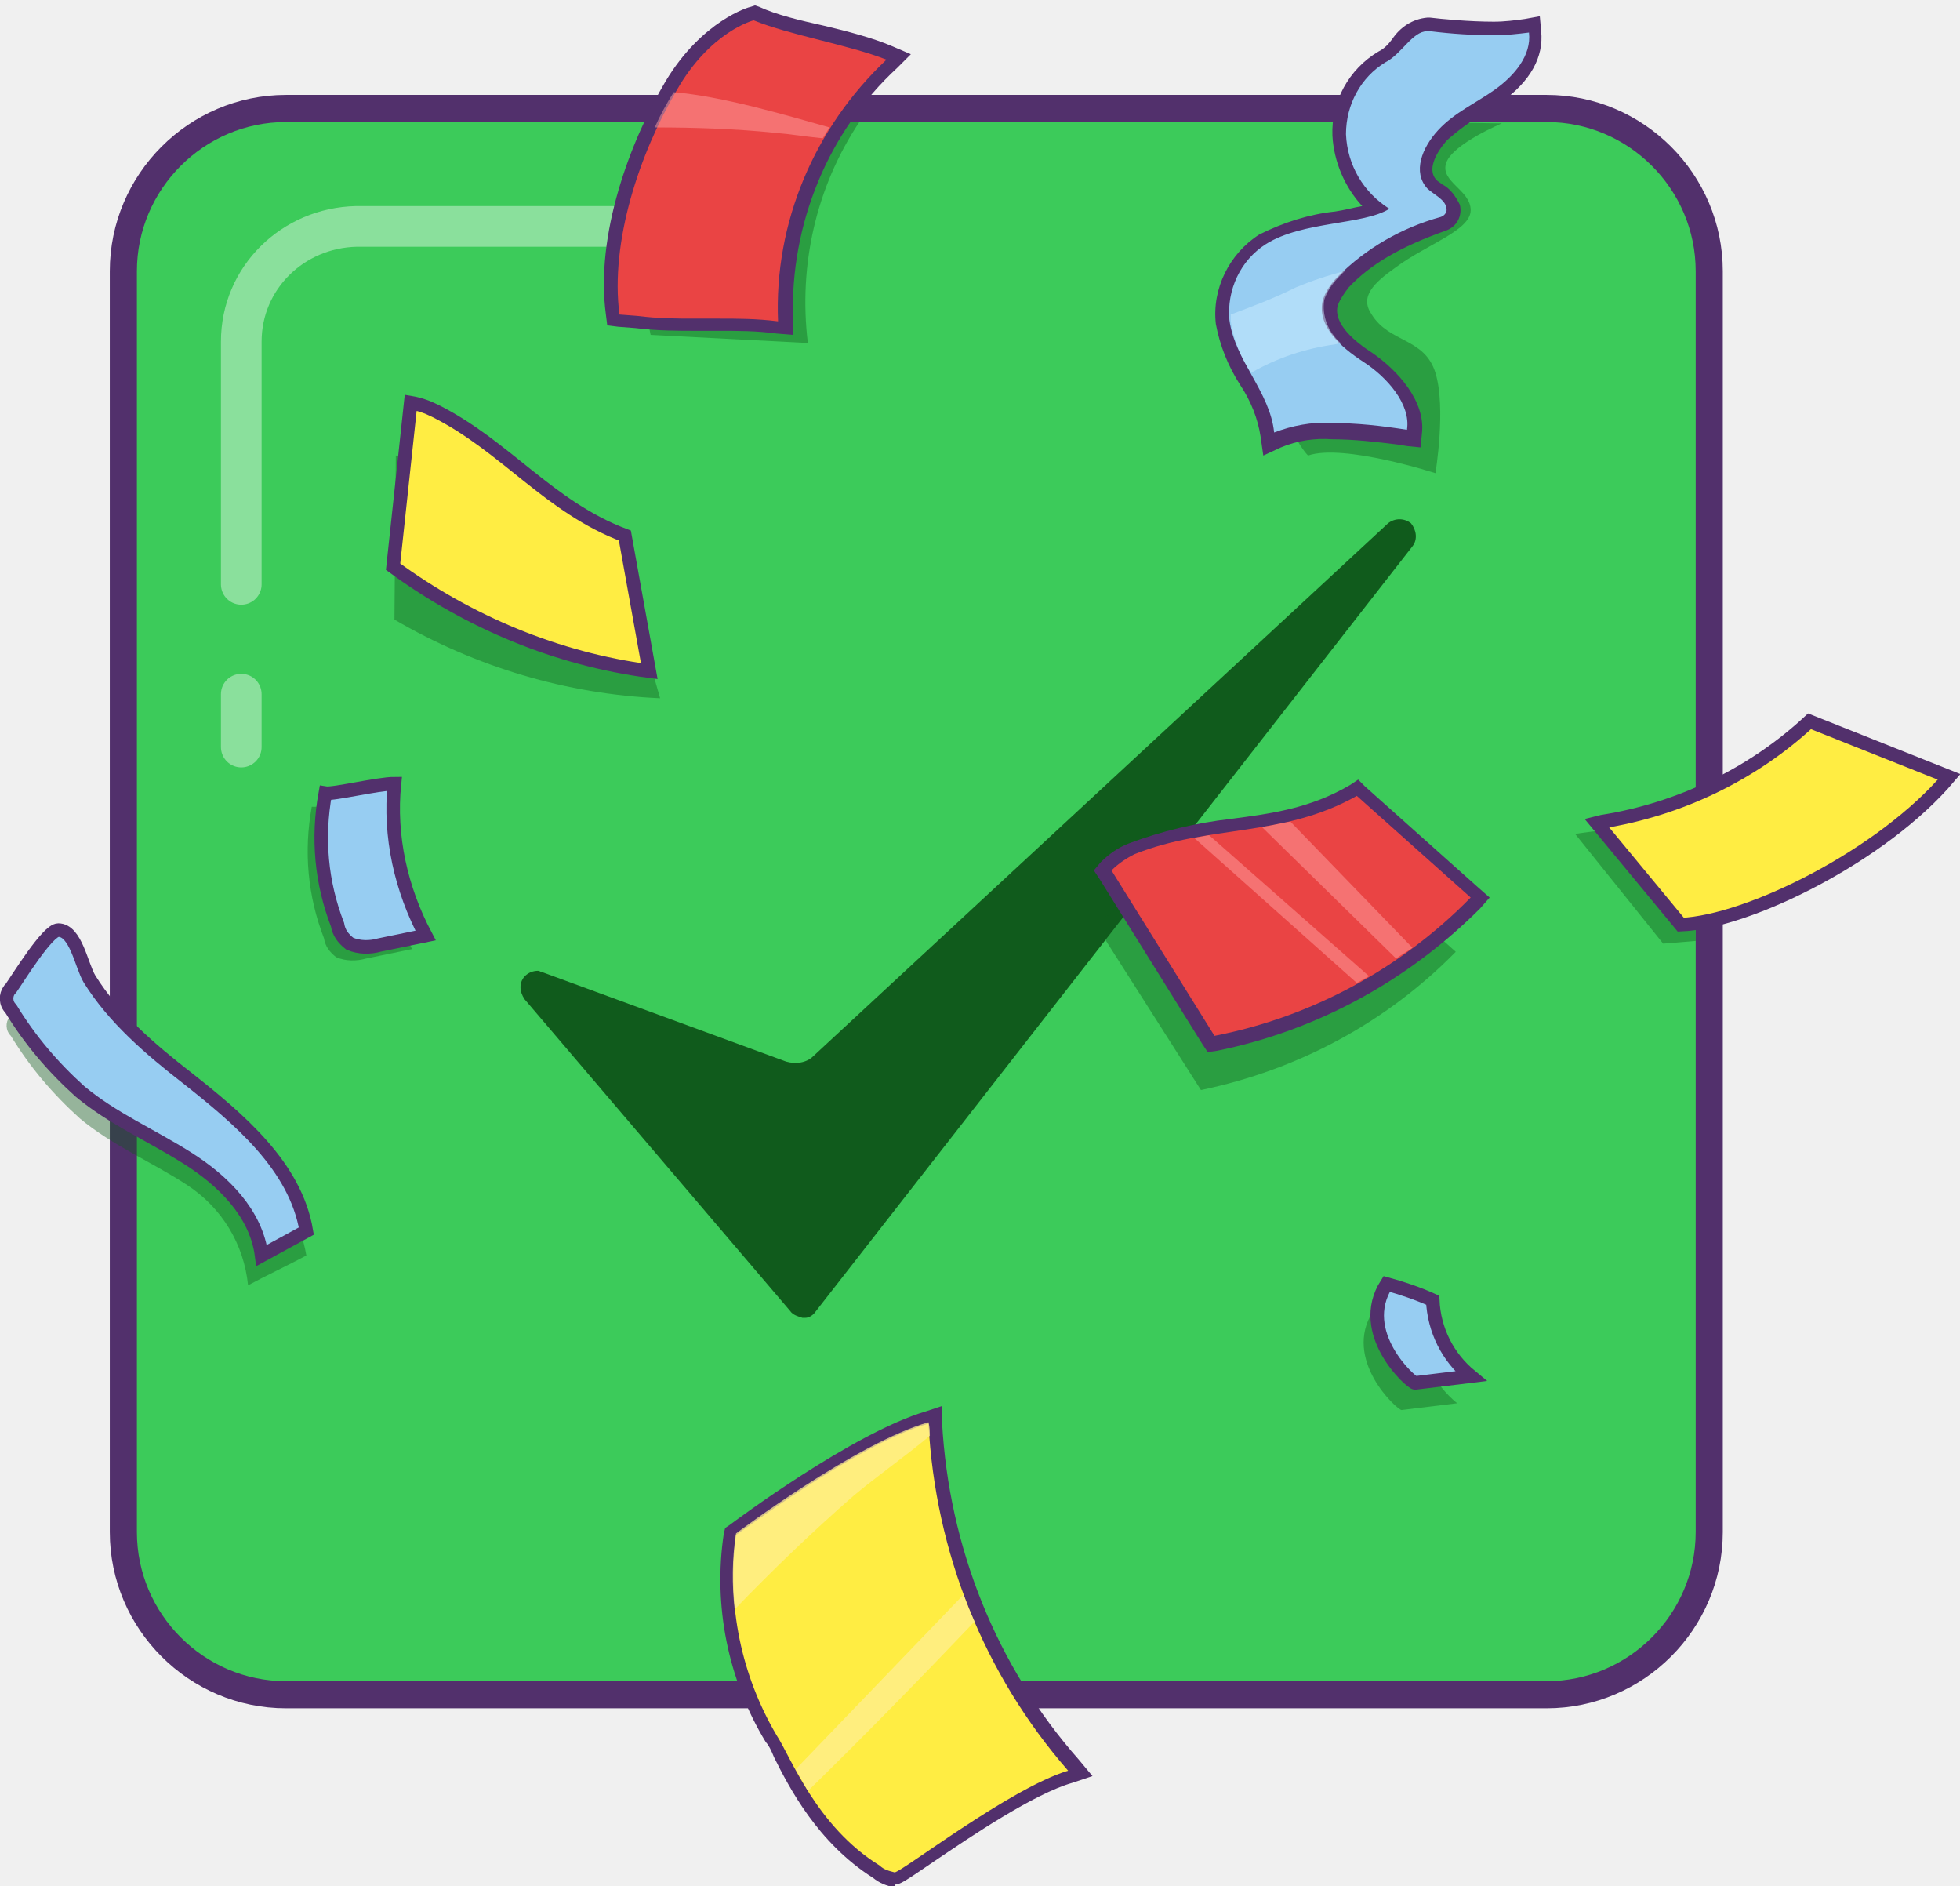
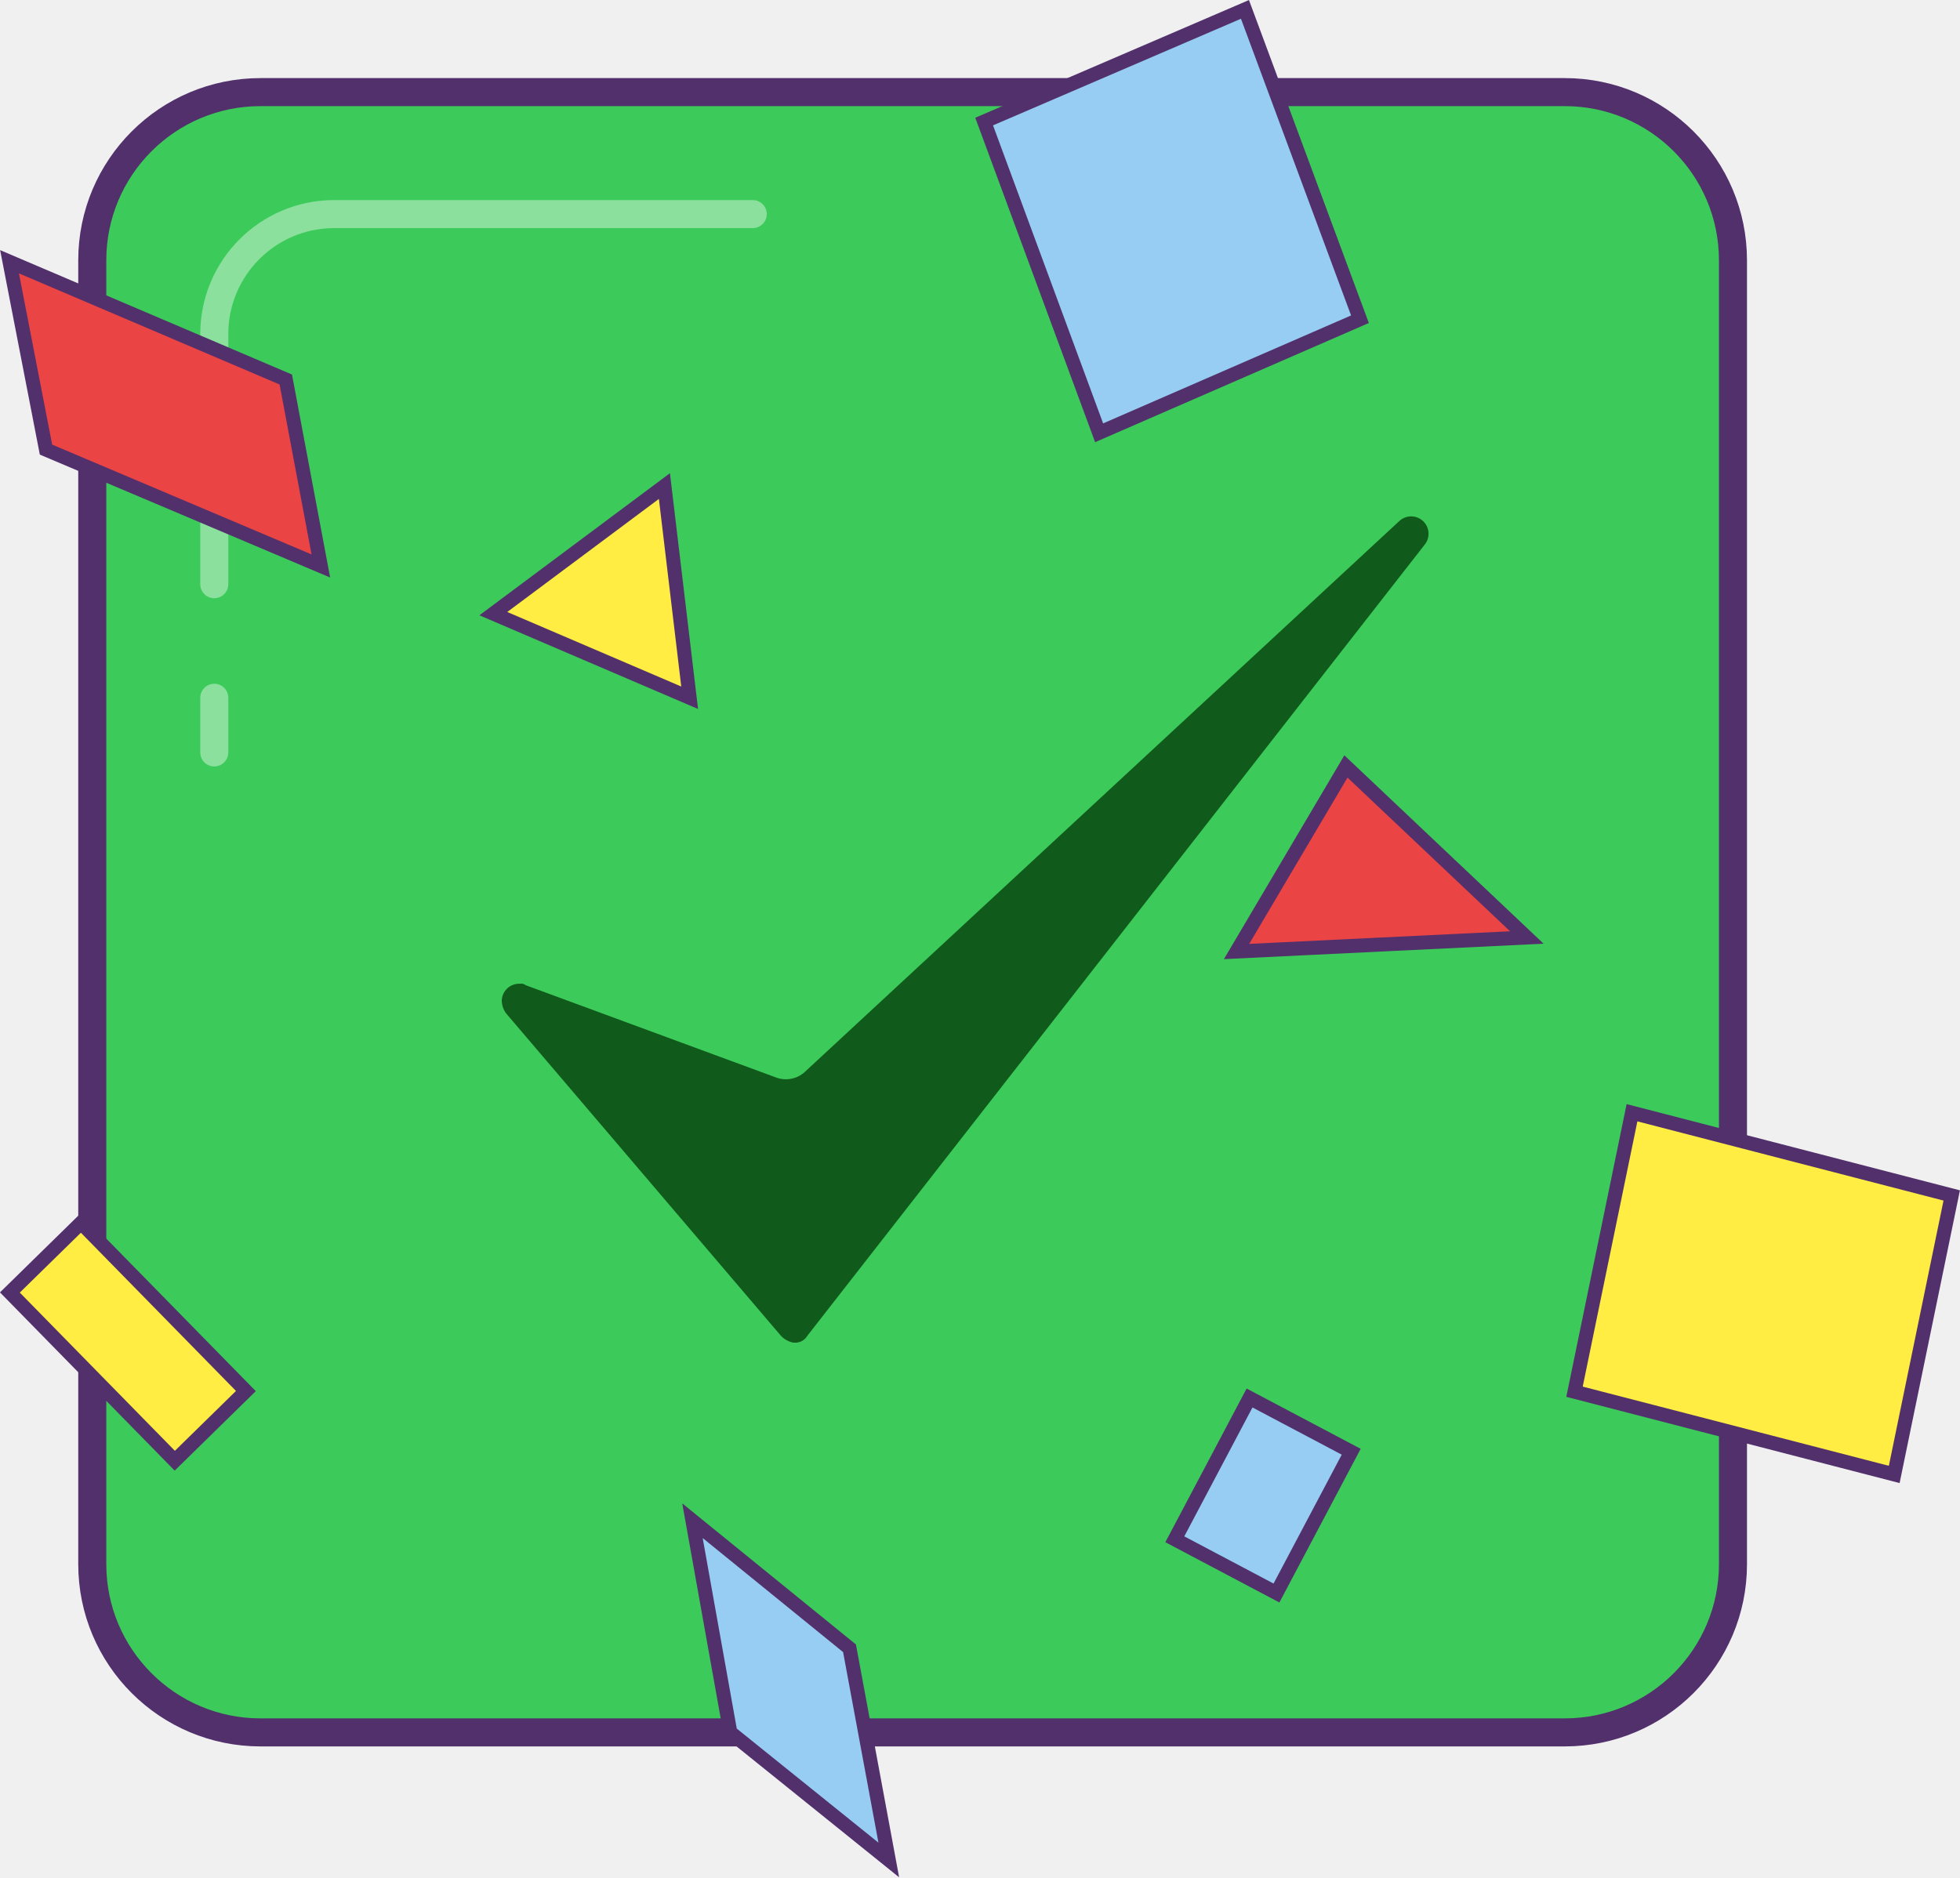
- <svg xmlns="http://www.w3.org/2000/svg" version="1.1" id="Layer_1" x="0px" y="0px" viewBox="0 0 144.6 139.1" style="enable-background:new 0 0 144.6 139.1;" xml:space="preserve">
-   <style type="text/css">
- 	.st0{fill:#3CCB5A;stroke:#52306C;stroke-width:2;stroke-miterlimit:10;}
- 	.st1{fill:#FFED43;}
- 	.st2{fill:#52306C;}
- 	.st3{opacity:0.4;fill:none;stroke:#FFFFFF;stroke-width:3;stroke-linecap:round;stroke-linejoin:round;enable-background:new    ;}
- 	.st4{fill:#105B1C;}
- 	.st5{fill:#7DD376;}
- 	.st6{opacity:0.4;}
- 	.st7{fill:#EA4444;}
- 	.st8{opacity:0.4;fill:#105B1C;enable-background:new    ;}
- 	.st9{fill:#FFED43;stroke:#52306C;stroke-miterlimit:10;}
- 	.st10{opacity:0.5;fill:#FF9F9F;enable-background:new    ;}
- 	.st11{fill:none;}
- 	.st12{opacity:0.75;fill:#FFEF92;enable-background:new    ;}
- 	.st13{fill:#97CDF2;stroke:#52306C;stroke-miterlimit:10;}
- 	.st14{fill:#97CDF2;}
- 	.st15{opacity:0.5;fill:#CCEDFF;enable-background:new    ;}
- </style>
-   <path class="st0" d="M21.1,8h93c6.6,0,12,5.4,12,12v93c0,6.6-5.4,12-12,12h-93c-6.6,0-12-5.4-12-12V20C9.1,13.4,14.5,8,21.1,8z" />
-   <path class="st1" d="M66,138.1c-0.5,0-1-0.1-1.4-0.3c-3.9-2.4-6-6.4-7.1-8.5c-0.2-0.5-0.4-0.8-0.6-1.1c-2.7-4.5-3.7-9.9-3-15.1V113  l0.2-0.1c0.4-0.3,9-6.8,14.3-8.3l0.6-0.2v0.6c0.5,9.3,4.1,18.2,10.2,25.2l0.5,0.6L79,131c-2.9,0.9-7.5,3.9-10.3,5.7  C66.5,138.1,66.3,138.1,66,138.1L66,138.1L66,138.1z" />
-   <path class="st2" d="M68.5,105c0.5,9.5,4.1,18.5,10.3,25.6c-4.3,1.3-12.3,7.5-12.8,7.5l0,0c-0.4-0.1-0.8-0.2-1.1-0.5  c-4.7-2.9-6.6-8.1-7.6-9.6c-2.6-4.4-3.7-9.6-3-14.8C54.3,113.3,63.2,106.5,68.5,105 M69.5,103.7l-1.2,0.4  c-5.4,1.6-14.1,8.1-14.5,8.4l-0.3,0.2l-0.1,0.4c-0.8,5.3,0.3,10.8,3.1,15.4c0.2,0.2,0.4,0.6,0.6,1.1c1.1,2.2,3.2,6.3,7.3,8.9  c0.5,0.4,1,0.6,1.6,0.7l0,0L66,139c0.4,0,0.7-0.2,2.9-1.7c2.8-1.9,7.4-5,10.2-5.8l1.5-0.5l-1-1.2c-6.1-6.9-9.6-15.7-10.1-24.9  L69.5,103.7L69.5,103.7L69.5,103.7z" />
-   <path class="st3" d="M17.8,55.1v-3.9" />
-   <path class="st4" d="M39.7,71.6c-0.7,0-1.3,0.5-1.3,1.2c0,0.3,0.1,0.6,0.3,0.9l19.6,23c0.2,0.3,0.6,0.4,0.9,0.5h0.2  c0.3,0,0.6-0.2,0.8-0.5l44-56.4c0.4-0.5,0.3-1.2-0.1-1.7c-0.5-0.4-1.2-0.4-1.7,0L60,77.9c-0.5,0.5-1.3,0.6-2,0.4L40,71.7  C39.9,71.7,39.8,71.6,39.7,71.6z" />
-   <path class="st5" d="M63.5,70.1" />
-   <g class="st6">
-     <path class="st4" d="M88.6,80.4c7.2-1.5,13.7-5,18.8-10.2L99,62.7c-5.5,3.1-10.9,2.1-16.4,4.4c-0.7,0.2-1.2,0.6-1.7,1.2L88.6,80.4z   " />
-   </g>
-   <path class="st7" d="M81.4,64.2l0.2-0.3c0.5-0.6,1.2-1,1.9-1.3c2.4-0.9,4.9-1.5,7.4-1.8c3.1-0.5,6-0.9,8.9-2.6l0.3-0.2l9.1,8.1  l-0.4,0.4c-5.2,5.3-11.9,8.9-19.1,10.4L89.4,77L81.4,64.2z" />
-   <path class="st2" d="M100.1,58.7l8.4,7.5c-5.1,5.2-11.7,8.8-18.9,10.2L82,64.2c0.5-0.5,1.1-0.9,1.7-1.2  C89.2,60.8,94.6,61.8,100.1,58.7 M100.2,57.5l-0.6,0.4c-2.9,1.7-5.7,2.1-8.8,2.5c-2.6,0.3-5.1,0.9-7.5,1.8c-0.8,0.3-1.5,0.8-2.1,1.4  l-0.5,0.6l0.4,0.6l7.6,12.2l0.4,0.6l0.7-0.1c7.4-1.5,14.1-5.2,19.4-10.5l0.7-0.8l-0.8-0.7l-8.4-7.5L100.2,57.5L100.2,57.5  L100.2,57.5z" />
-   <path class="st3" d="M17.8,43.1V25.2c0-4.7,3.8-8.4,8.5-8.5h29.9" />
-   <path class="st8" d="M29.1,45.7c6,3.5,12.7,5.5,19.6,5.8l-2.8-9.8c-5.8-1.5-9.5-5.6-14.8-7.7c-0.6-0.3-1.2-0.4-1.9-0.4L29.1,45.7z" />
-   <path class="st9" d="M29,41.8c5.6,4.1,12.1,6.8,18.9,7.7l-1.8-10c-5.6-2.1-8.8-6.6-14-9.2c-0.6-0.3-1.2-0.5-1.8-0.6L29,41.8z" />
-   <path class="st10" d="M101,72L89.2,61.6l-1.1,0.2l12,10.7L101,72z" />
-   <path class="st10" d="M93.1,61l9.9,9.7c0.4-0.3,0.8-0.5,1.2-0.8l-9-9.3C94.5,60.7,93.8,60.9,93.1,61z" />
-   <path class="st11" d="M92.2,27.5c0.9,1.4,1.5,2.9,1.8,4.5c2.7-1.2,7.2-0.5,9.8-0.2c0.3-1.9-1.6-3.9-3.2-5c-0.6-0.4-1.2-0.9-1.8-1.4  l-0.4,0.1C96.2,25.8,94.1,26.5,92.2,27.5z" />
-   <path class="st11" d="M112.7,2.4c-2,0.4-5.7,0.1-7.3-0.1c-1.3-0.1-2,1.7-3.1,2.4c-1.8,1.1-2.9,3.1-2.9,5.3c0.1,2.3,1.3,4.3,3.2,5.5  c-1.9,1.2-6.3,0.9-9.1,2.6c-1.7,1.1-2.8,3-2.7,5.1c1.6-0.6,3.2-1.3,4.8-2c1.2-0.5,2.4-0.9,3.6-1.2c2.1-2.1,4.7-3.5,7.5-4.1  c0.1-0.7-0.9-1.5-1.4-2c-1.2-1.2-0.4-3.1,0.8-4.3s2.8-2,4.2-3S112.9,4.1,112.7,2.4z" />
-   <g class="st6">
-     <path class="st4" d="M59.6,25.3c-0.7-5.7,0.6-11.5,3.8-16.3H51.6c-0.3,0.3-0.5,0.6-0.6,1c-2.2,4.6-4.1,9.8-3,14.7L59.6,25.3z" />
-   </g>
-   <path class="st12" d="M63,110.3c1.8-1.5,3.8-2.9,5.6-4.4c0-0.3,0-0.6-0.1-1c-5.3,1.5-14.2,8.2-14.2,8.2c-0.3,1.9-0.3,3.8-0.1,5.6  C57,115.8,59.9,113,63,110.3z" />
-   <path class="st12" d="M58.7,130.5c0.3,0.5,0.6,1,0.9,1.6c4.2-4.1,8.3-8.3,12.3-12.5c-0.3-0.7-0.6-1.3-0.8-2L58.7,130.5z" />
-   <g>
-     <path class="st7" d="M57.3,24.1c-1.5-0.2-2.8-0.2-4.3-0.2l-1.7,0c-1.3,0-2.8,0-4.4-0.2l-1.7-0.2l-0.1-0.4   c-0.8-5.8,1.7-12.5,4.3-16.8C52,1.9,55.3,1,55.5,1l0.2,0L55.8,1c1.3,0.6,3.1,1,4.8,1.4c1.7,0.4,3.6,0.9,5,1.5l0.7,0.3l-0.6,0.5   c-5.2,4.9-8.1,11.8-7.9,18.9l0,0.6L57.3,24.1z" />
-     <path class="st2" d="M55.6,1.5c2.7,1.1,7,1.8,9.8,2.9c-5.3,5-8.3,12-8,19.3c-1.6-0.2-3-0.2-4.4-0.2c-0.6,0-1.1,0-1.7,0   c-1.4,0-2.7,0-4.3-0.2l-1.3-0.1c-0.7-5.4,1.5-11.9,4.2-16.5C52.4,2.3,55.6,1.5,55.6,1.5 M55.7,0.4l-0.3,0.1c-0.1,0-3.6,1-6.3,5.5   c-2.6,4.4-5.2,11.3-4.4,17.2l0.1,0.8l0.8,0.1l1.3,0.1c1.6,0.2,3.1,0.2,4.4,0.2l0.9,0l0.8,0c1.5,0,2.8,0,4.3,0.2l1.2,0.1l0-1.2   c-0.2-7,2.6-13.8,7.7-18.5L67.2,4l-1.4-0.6c-1.4-0.6-3.3-1.1-5-1.5C59,1.5,57.3,1.1,56,0.5L55.7,0.4L55.7,0.4z" />
-   </g>
-   <path class="st10" d="M49.7,6.8c-0.5,0.8-1,1.7-1.4,2.6c3,0,6,0.1,8.9,0.4c1.2,0.1,2.4,0.3,3.5,0.4c0.2-0.3,0.3-0.5,0.5-0.8  C58,8.5,53.3,7.1,49.7,6.8z" />
-   <path class="st8" d="M13.8,81.5c3.8,3,8,6.3,8.8,11.1c-1.1,0.6-3.2,1.6-4.3,2.2c-0.3-3-1.9-5.7-4.5-7.4c-2.6-1.7-5.5-2.9-7.9-4.9  c-2-1.8-3.7-3.8-5.1-6.1c-0.4-0.4-0.4-1-0.1-1.4c0,0,0.1-0.1,0.1-0.1c0.5-0.7,2.7-4.3,3.5-4.3c1.3,0,1.7,2.6,2.3,3.6  C8.4,77.1,11.1,79.4,13.8,81.5z" />
-   <path class="st13" d="M13.8,79.5c3.8,3,8,6.5,8.8,11.3l-3.3,1.8c-0.4-3.1-2.8-5.5-5.5-7.2s-5.5-2.9-7.9-4.9c-2-1.8-3.7-3.8-5.1-6.1  c-0.4-0.4-0.4-1-0.1-1.4c0,0,0.1-0.1,0.1-0.1c0.5-0.7,2.7-4.3,3.5-4.3c1.3,0,1.7,2.6,2.3,3.6C8.4,75.1,11.1,77.4,13.8,79.5z" />
-   <polygon class="st8" points="119.9,61 116.2,61.5 122.7,69.6 125.1,69.4 125.1,61.1 " />
-   <path class="st9" d="M124,68.2c5-0.2,14.9-5.1,19.8-10.9l-10.3-4.1c-4.2,3.9-9.6,6.5-15.3,7.4l-0.4,0.1L124,68.2z" />
-   <path class="st8" d="M110.8,9.1c0,0-3.6,1.5-4.1,2.9s1.8,2,1.8,3.5s-3.2,2.5-5.5,4.2c-1.7,1.2-2.7,2.2-1.8,3.5  c1.3,2.1,3.9,1.7,4.7,4.3s0,7.4,0,7.4s-6.8-2.2-9.4-1.3c-1.5-1.6-3.3-6.7-3.4-9s6-6.1,8.8-7.5s-0.7-3.4,0-4.4  c0.7-1.2,1.3-2.4,1.9-3.7L110.8,9.1L110.8,9.1z" />
-   <path class="st8" d="M28.1,58.8c-0.4,3.9,0.5,7.8,2.3,11.2L27,70.7c-0.7,0.2-1.5,0.2-2.2-0.1c-0.5-0.4-0.8-0.8-0.9-1.4  c-1.2-3.1-1.5-6.4-0.9-9.7C23.6,59.6,26.9,58.8,28.1,58.8z" />
-   <path class="st14" d="M93.5,32.1c-0.3-1.4-0.8-2.8-1.6-4c-0.8-1.3-1.4-2.8-1.7-4.3c-0.3-2.4,0.9-4.8,3-6.1c1.7-0.9,3.5-1.4,5.4-1.6  c1-0.1,2-0.4,3-0.7C100,14.1,99,12.1,99,10c0-2.3,1.2-4.5,3.2-5.7c0.4-0.3,0.8-0.6,1.1-1c0.5-0.8,1.3-1.3,2.2-1.5h0.1  c0.9,0.1,2.9,0.3,4.8,0.3l0,0c0.8,0,1.6,0,2.4-0.2l0.5-0.1l0.1,0.5c0.3,2.4-1.8,4.1-2.7,4.7c-0.5,0.3-1,0.6-1.5,1  c-1,0.5-1.9,1.2-2.6,1.9c-1,1-1.7,2.6-0.8,3.6c0.1,0.1,0.3,0.2,0.4,0.4c0.5,0.3,0.9,0.7,1.1,1.3c0.2,0.6-0.2,1.1-0.7,1.3  c-3.5,1.2-5.8,2.5-7.4,4.3c-0.4,0.4-0.8,0.9-1,1.5c-0.4,1.6,1.3,3.1,2.8,4.1c1.8,1.2,3.8,3.3,3.5,5.5l-0.1,0.5l-1.1-0.1  c-1.6-0.2-3.3-0.4-4.9-0.4c-1.4-0.1-2.7,0.2-4,0.7l-0.6,0.3L93.5,32.1z" />
-   <path class="st2" d="M105.3,2.3h0.2c1.6,0.2,3.2,0.3,4.8,0.3c0.8,0,1.7-0.1,2.5-0.2c0.2,1.7-1.1,3.2-2.5,4.2s-3,1.7-4.2,3  s-1.9,3.1-0.8,4.3c0.4,0.4,1.3,0.8,1.4,1.4c0.1,0.3-0.1,0.6-0.4,0.7c-2.9,0.8-5.5,2.3-7.6,4.4c-0.5,0.5-0.9,1.1-1.1,1.7  c-0.5,1.9,1.3,3.5,3,4.6s3.5,3.1,3.2,5c-1.9-0.3-3.7-0.5-5.6-0.5c-1.4-0.1-2.9,0.2-4.2,0.7c-0.3-3-2.9-5.3-3.3-8.3  c-0.2-2.2,0.8-4.4,2.7-5.6c2.7-1.7,7.2-1.4,9.1-2.6c-1.9-1.2-3.1-3.2-3.2-5.5c0-2.2,1.1-4.2,2.9-5.3C103.4,4,104.2,2.3,105.3,2.3   M113.6,1.2l-1.1,0.2c-0.7,0.1-1.5,0.2-2.3,0.2c-1.8,0-3.9-0.2-4.7-0.3h-0.2c-1.1,0.1-2,0.7-2.6,1.6c-0.3,0.4-0.6,0.7-1,0.9  c-2.2,1.3-3.5,3.7-3.4,6.2c0.1,1.9,0.9,3.8,2.2,5.2c-0.6,0.1-1.3,0.3-2,0.4c-1.9,0.2-3.8,0.8-5.6,1.7c-2.2,1.4-3.5,4-3.2,6.6  c0.3,1.6,0.9,3.1,1.8,4.5c0.8,1.2,1.3,2.5,1.5,3.8l0.2,1.4l1.3-0.6c1.2-0.5,2.5-0.7,3.8-0.6c1.6,0,3.3,0.2,4.9,0.4l0.6,0.1l1,0.1  l0.1-1c0.3-2.4-1.8-4.7-3.7-6c-1.1-0.7-2.9-2.1-2.5-3.5c0.2-0.5,0.5-0.9,0.8-1.3c1.6-1.7,3.8-3,7.2-4.2c0.8-0.3,1.2-1.1,1-1.9  c-0.3-0.6-0.7-1.2-1.3-1.5c-0.1-0.1-0.3-0.2-0.4-0.3c-1-1,0.6-2.8,0.8-3c0.8-0.7,1.6-1.3,2.5-1.8c0.5-0.3,1-0.6,1.5-1  c2.1-1.5,3.1-3.3,2.9-5.2L113.6,1.2L113.6,1.2L113.6,1.2z" />
-   <path class="st15" d="M90.8,23.2c0,0.2,0,0.4,0,0.5c0.2,1.3,0.7,2.6,1.5,3.8c1.9-1.1,4-1.8,6.2-2.1l0.4-0.1c-0.9-0.8-1.4-2-1.2-3.2  c0.2-0.6,0.6-1.2,1.1-1.7c0.1-0.1,0.3-0.3,0.4-0.4c-1.2,0.3-2.4,0.7-3.6,1.2C94,22,92.4,22.6,90.8,23.2z" />
-   <path class="st8" d="M101.3,96.7c-2.3,3.6,1.8,7.3,2.1,7.3l4.1-0.5c-1.7-1.4-2.7-3.4-2.8-5.6C103.6,97.4,102.4,97,101.3,96.7z" />
-   <path class="st13" d="M102.3,94.7c-2.3,3.6,1.8,7.3,2.1,7.3l4.1-0.5c-1.7-1.4-2.7-3.4-2.8-5.6C104.6,95.4,103.4,95,102.3,94.7z" />
-   <path class="st13" d="M29.1,57.8c-0.4,3.9,0.5,7.8,2.3,11.2L28,69.7c-0.7,0.2-1.5,0.2-2.2-0.1c-0.5-0.4-0.8-0.8-0.9-1.4  c-1.2-3.1-1.5-6.4-0.9-9.7C24.6,58.6,27.9,57.8,29.1,57.8z" />
+ <svg xmlns="http://www.w3.org/2000/svg" id="Layer_1" data-name="Layer 1" viewBox="0 0 139.77 133.9">
+   <defs>
+     <style>.cls-1{fill:#3ccb5a;}.cls-1,.cls-6,.cls-7,.cls-8{stroke:#52306c;stroke-miterlimit:10;}.cls-1,.cls-2{stroke-width:2px;}.cls-2,.cls-5{fill:none;}.cls-2{stroke:#fff;stroke-linecap:round;stroke-linejoin:round;opacity:0.4;isolation:isolate;}.cls-3{fill:#105b1c;}.cls-4{fill:#7dd376;}.cls-6{fill:#ffed43;}.cls-7{fill:#97cdf2;}.cls-8{fill:#ea4444;}</style>
+   </defs>
+   <path class="cls-1" d="M30.5,11.5h93a12,12,0,0,1,12,12v93a12,12,0,0,1-12,12h-93a12,12,0,0,1-12-12v-93A12,12,0,0,1,30.5,11.5Z" transform="translate(-11.92 -4.93)" />
+   <path class="cls-2" d="M27.2,58.6V54.7" transform="translate(-11.92 -4.93)" />
+   <path class="cls-3" d="M49,75.1a1.24,1.24,0,0,0-1.3,1.2,1.61,1.61,0,0,0,.3.9l19.6,23a1.62,1.62,0,0,0,.9.5h0.2a1,1,0,0,0,.8-0.5l44-56.4a1.24,1.24,0,0,0-1.8-1.7L69.3,81.4a2,2,0,0,1-2,.4L49.4,75.2A0.48,0.48,0,0,0,49,75.1Z" transform="translate(-11.92 -4.93)" />
+   <path class="cls-4" d="M72.8,73.6" transform="translate(-11.92 -4.93)" />
+   <path class="cls-2" d="M27.2,46.6V28.7a8.56,8.56,0,0,1,8.5-8.5H65.6" transform="translate(-11.92 -4.93)" />
+   <path class="cls-5" d="M101.6,31a12.52,12.52,0,0,1,1.8,4.5c2.7-1.2,7.2-.5,9.8-0.2,0.3-1.9-1.6-3.9-3.2-5a22,22,0,0,1-1.8-1.4l-0.4.1A15.09,15.09,0,0,0,101.6,31Z" transform="translate(-11.92 -4.93)" />
+   <polygon class="cls-6" points="47.38 34.67 49.18 49.77 35.18 43.77 47.38 34.67" />
+   <rect class="cls-7" x="96.28" y="107.51" width="11.4" height="8.2" transform="translate(-56.27 144.65) rotate(-62.13)" />
+   <rect class="cls-6" x="17.49" y="92.23" width="7.1" height="16.8" transform="translate(-76.34 38.56) rotate(-44.42)" />
+   <polygon class="cls-6" points="139.18 85.27 135.08 105.17 112.28 99.27 116.38 79.37 139.18 85.27" />
+   <polygon class="cls-7" points="96.98 22.77 78.38 30.87 70.18 8.67 88.78 0.67 96.98 22.77" />
+   <polygon class="cls-7" points="60.58 117.57 63.38 132.67 52.08 123.57 49.38 108.47 60.58 117.57" />
+   <polygon class="cls-8" points="95.98 54.67 88.18 67.87 108.88 66.87 95.98 54.67" />
+   <polygon class="cls-8" points="20.38 27.07 22.88 40.37 3.28 32.07 0.68 18.67 20.38 27.07" />
</svg>
